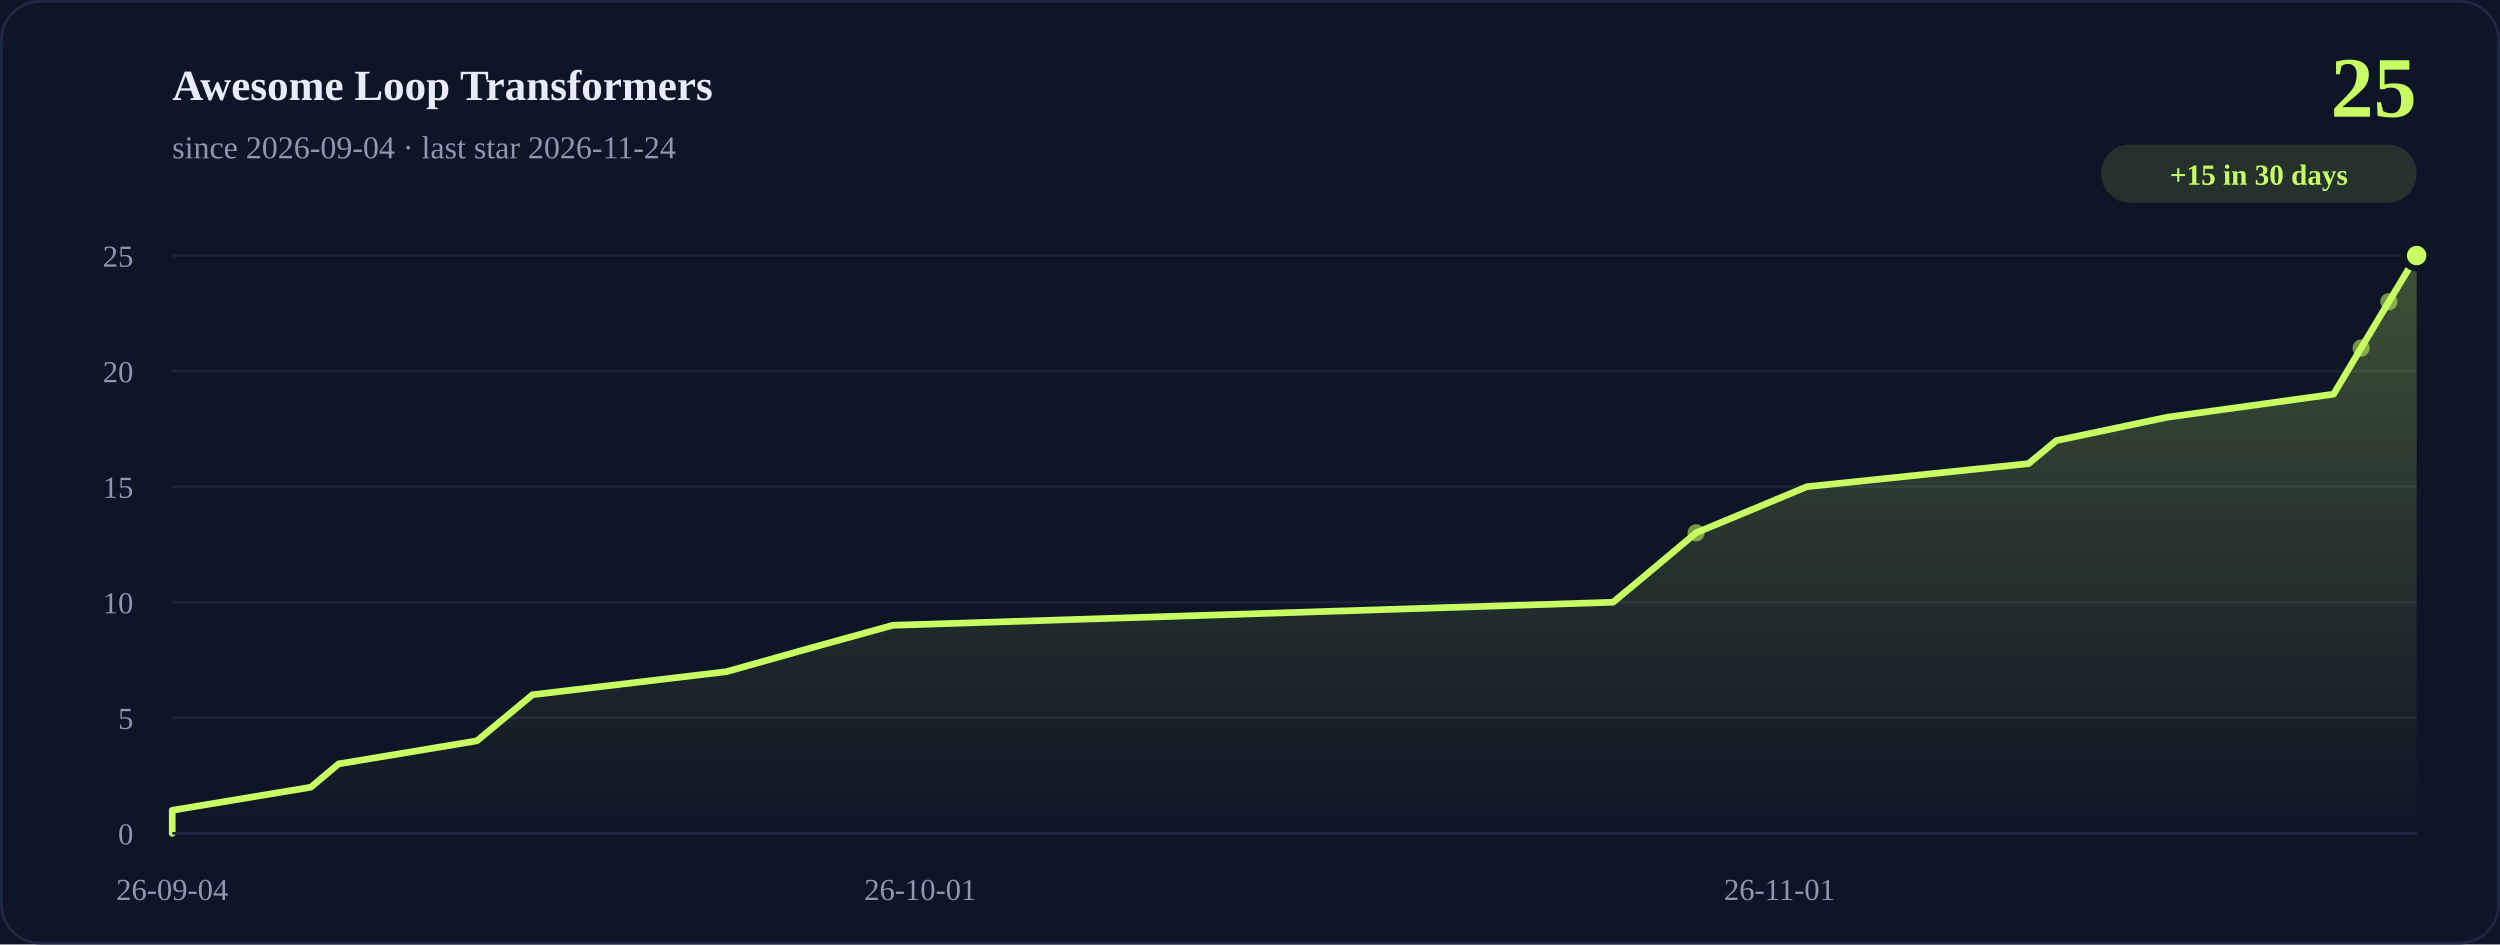
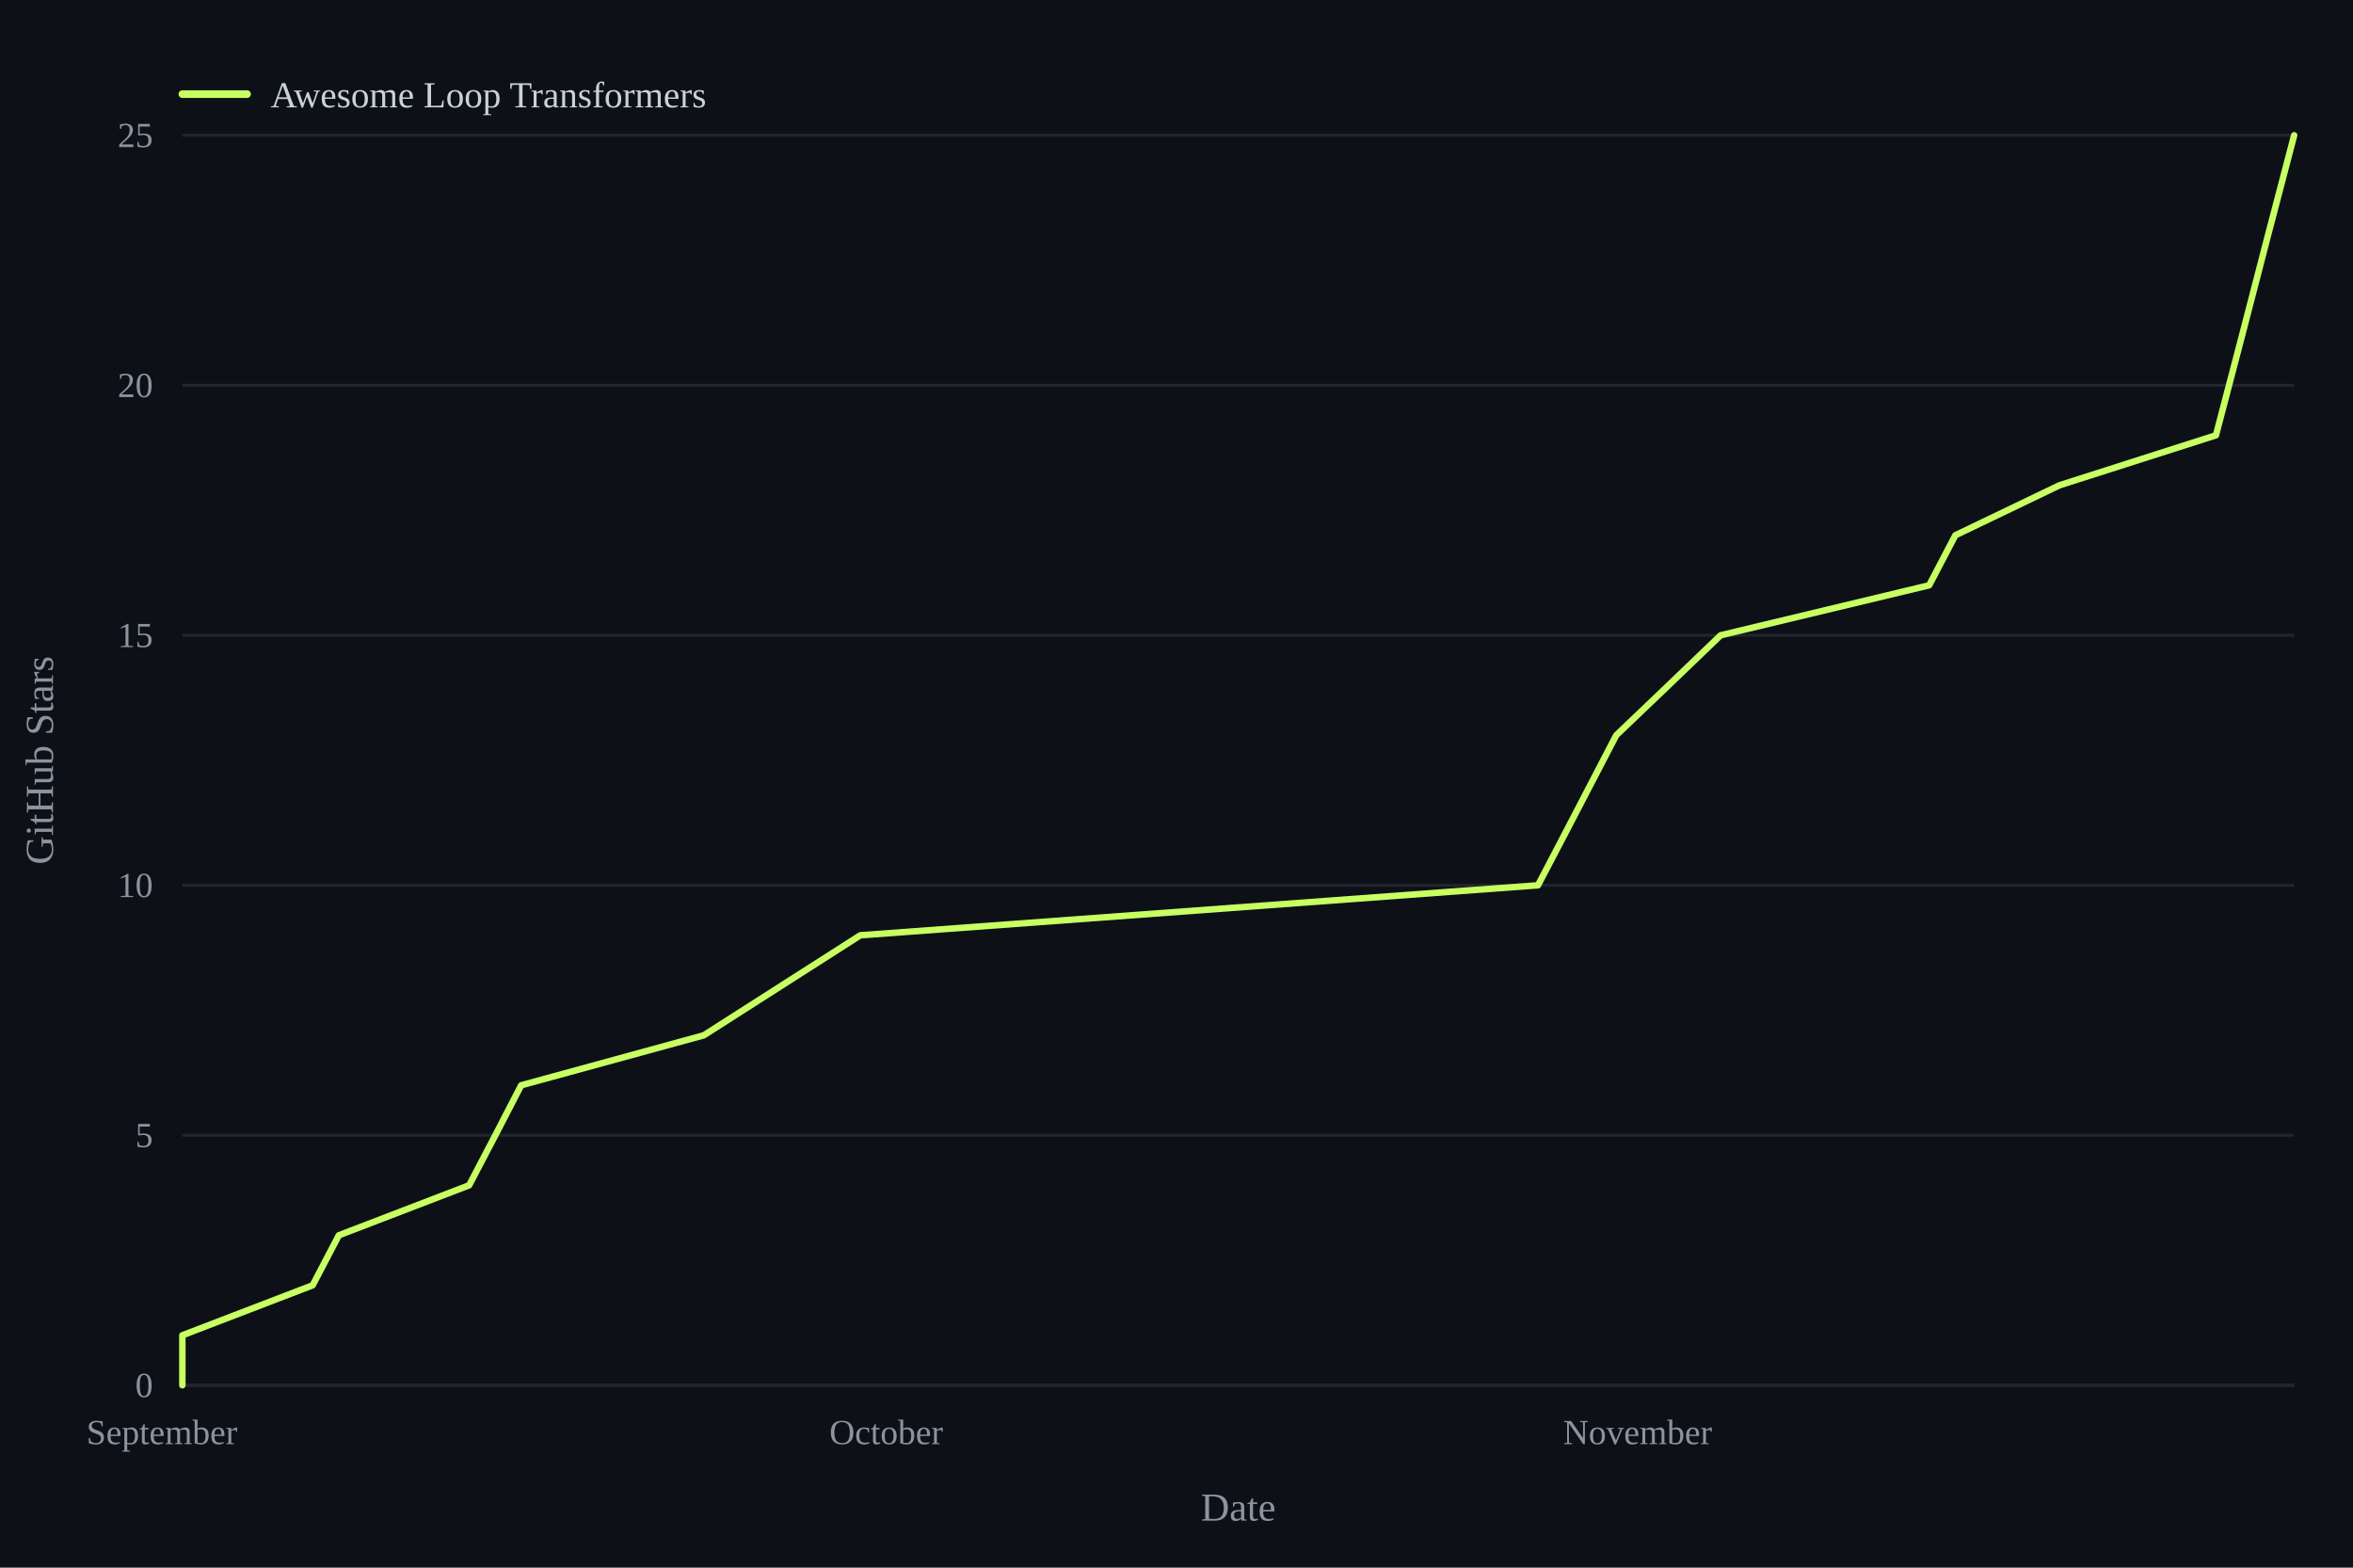
- <svg xmlns="http://www.w3.org/2000/svg" width="900" height="340" viewBox="0 0 900 340" role="img" aria-label="25 stars since 2026-09-04, +15 in 30 days">
-   <defs>
-     <linearGradient id="area-dark" x1="0" y1="0" x2="0" y2="1">
-       <stop offset="0%" stop-color="rgba(200,255,98,0.26)" />
-       <stop offset="100%" stop-color="rgba(200,255,98,0)" />
-     </linearGradient>
-   </defs>
-   <rect width="900" height="340" fill="#0E1526" />
-   <rect x="0.5" y="0.5" width="899" height="339" rx="14" fill="none" stroke="#1E2740" />
-   <text x="62" y="36" font-size="15.5" font-weight="600" fill="#E8ECF8">Awesome Loop Transformers</text>
-   <text x="62" y="57" font-size="11.5" fill="#8E97AE">since 2026-09-04 · last star 2026-11-24</text>
-   <text x="870" y="42" text-anchor="end" font-size="31" font-weight="700" fill="#C8FF62">25</text>
-   <rect x="756.4" y="52" width="113.6" height="21" rx="10.5" fill="rgba(200,255,98,0.12)" />
-   <text x="813.2" y="66.5" text-anchor="middle" font-size="10.5" font-weight="600" fill="#C8FF62">+15 in 30 days</text>
-   <line x1="62" y1="300.0" x2="870" y2="300.0" stroke="#1A2238" stroke-width="1" />
-   <text x="48" y="304.0" text-anchor="end" font-size="11" fill="#8E97AE">0</text>
-   <line x1="62" y1="258.4" x2="870" y2="258.4" stroke="#1A2238" stroke-width="1" />
-   <text x="48" y="262.4" text-anchor="end" font-size="11" fill="#8E97AE">5</text>
-   <line x1="62" y1="216.8" x2="870" y2="216.8" stroke="#1A2238" stroke-width="1" />
-   <text x="48" y="220.8" text-anchor="end" font-size="11" fill="#8E97AE">10</text>
-   <line x1="62" y1="175.2" x2="870" y2="175.2" stroke="#1A2238" stroke-width="1" />
-   <text x="48" y="179.2" text-anchor="end" font-size="11" fill="#8E97AE">15</text>
-   <line x1="62" y1="133.6" x2="870" y2="133.6" stroke="#1A2238" stroke-width="1" />
-   <text x="48" y="137.6" text-anchor="end" font-size="11" fill="#8E97AE">20</text>
-   <line x1="62" y1="92.0" x2="870" y2="92.0" stroke="#1A2238" stroke-width="1" />
-   <text x="48" y="96.0" text-anchor="end" font-size="11" fill="#8E97AE">25</text>
-   <text x="62.0" y="324" text-anchor="middle" font-size="11" fill="#8E97AE">26-09-04</text>
-   <text x="331.3" y="324" text-anchor="middle" font-size="11" fill="#8E97AE">26-10-01</text>
-   <text x="640.6" y="324" text-anchor="middle" font-size="11" fill="#8E97AE">26-11-01</text>
-   <path d="M62.0,300.0 L62.0,291.7 L111.9,283.4 L121.9,275.0 L171.7,266.7 L181.7,258.4 L191.7,250.1 L261.5,241.8 L291.4,233.4 L321.4,225.1 L580.7,216.8 L590.7,208.5 L610.6,191.8 L630.6,183.5 L650.5,175.2 L730.3,166.9 L740.3,158.6 L780.2,150.2 L840.1,141.9 L850.0,125.3 L860.0,108.6 L870.0,92.0 L870.0,300 L62.0,300 Z" fill="url(#area-dark)" />
-   <path d="M62.0,300.0 L62.0,291.7 L111.9,283.4 L121.9,275.0 L171.7,266.7 L181.7,258.4 L191.7,250.1 L261.5,241.8 L291.4,233.4 L321.4,225.1 L580.7,216.8 L590.7,208.5 L610.6,191.8 L630.6,183.5 L650.5,175.2 L730.3,166.9 L740.3,158.6 L780.2,150.2 L840.1,141.9 L850.0,125.3 L860.0,108.6 L870.0,92.0" fill="none" stroke="#C8FF62" stroke-width="2.4" stroke-linejoin="round" stroke-linecap="round" />
-   <circle cx="610.6" cy="191.8" r="3.1" fill="#C8FF62" opacity="0.55" />
-   <circle cx="850.0" cy="125.3" r="3.1" fill="#C8FF62" opacity="0.55" />
-   <circle cx="860.0" cy="108.6" r="3.1" fill="#C8FF62" opacity="0.55" />
-   <circle cx="870.0" cy="92.0" r="3.1" fill="#C8FF62" opacity="0.55" />
-   <circle cx="870.0" cy="92.0" r="4.6" fill="#C8FF62" stroke="#0E1526" stroke-width="2.2" />
-   <line x1="62" y1="300" x2="870" y2="300" stroke="#1E2740" stroke-width="1" />
+ <svg xmlns="http://www.w3.org/2000/svg" width="800" height="533" viewBox="0 0 800 533" role="img" aria-label="25 stars since 2026-09-04">
+   <rect width="800" height="533" fill="#0D1117" />
+   <line x1="62" y1="471" x2="780" y2="471" stroke="#30363D" stroke-width="1" />
+   <line x1="62" y1="471.0" x2="780" y2="471.0" stroke="#21262D" stroke-width="1" />
+   <text x="52" y="475.0" text-anchor="end" font-size="12" fill="#8B949E">0</text>
+   <line x1="62" y1="386.0" x2="780" y2="386.0" stroke="#21262D" stroke-width="1" />
+   <text x="52" y="390.0" text-anchor="end" font-size="12" fill="#8B949E">5</text>
+   <line x1="62" y1="301.0" x2="780" y2="301.0" stroke="#21262D" stroke-width="1" />
+   <text x="52" y="305.0" text-anchor="end" font-size="12" fill="#8B949E">10</text>
+   <line x1="62" y1="216.0" x2="780" y2="216.0" stroke="#21262D" stroke-width="1" />
+   <text x="52" y="220.0" text-anchor="end" font-size="12" fill="#8B949E">15</text>
+   <line x1="62" y1="131.0" x2="780" y2="131.0" stroke="#21262D" stroke-width="1" />
+   <text x="52" y="135.0" text-anchor="end" font-size="12" fill="#8B949E">20</text>
+   <line x1="62" y1="46.0" x2="780" y2="46.0" stroke="#21262D" stroke-width="1" />
+   <text x="52" y="50.0" text-anchor="end" font-size="12" fill="#8B949E">25</text>
+   <text x="29.4" y="491" text-anchor="start" font-size="12" fill="#8B949E">September</text>
+   <text x="301.3" y="491" text-anchor="middle" font-size="12" fill="#8B949E">October</text>
+   <text x="582.1" y="491" text-anchor="end" font-size="12" fill="#8B949E">November</text>
+   <path d="M62.0,471.0 L62.0,454.0 L106.3,437.0 L115.2,420.0 L159.5,403.0 L168.4,386.0 L177.2,369.0 L239.3,352.0 L265.9,335.0 L292.5,318.0 L522.9,301.0 L531.8,284.0 L549.5,250.0 L567.3,233.0 L585.0,216.0 L655.9,199.0 L664.8,182.0 L700.2,165.0 L753.4,148.0 L762.3,114.0 L771.1,80.0 L780.0,46.0" fill="none" stroke="#C8FF62" stroke-width="2.2" stroke-linejoin="round" stroke-linecap="round" />
+   <line x1="62" y1="32" x2="84" y2="32" stroke="#C8FF62" stroke-width="2.6" stroke-linecap="round" />
+   <text x="92" y="36.5" font-size="12.5" fill="#C9D1D9">Awesome Loop Transformers</text>
+   <text x="421.0" y="517" text-anchor="middle" font-size="13.5" fill="#8B949E">Date</text>
+   <text x="18" y="258.5" text-anchor="middle" font-size="13.5" fill="#8B949E" transform="rotate(-90 18 258.5)">GitHub Stars</text>
</svg>
